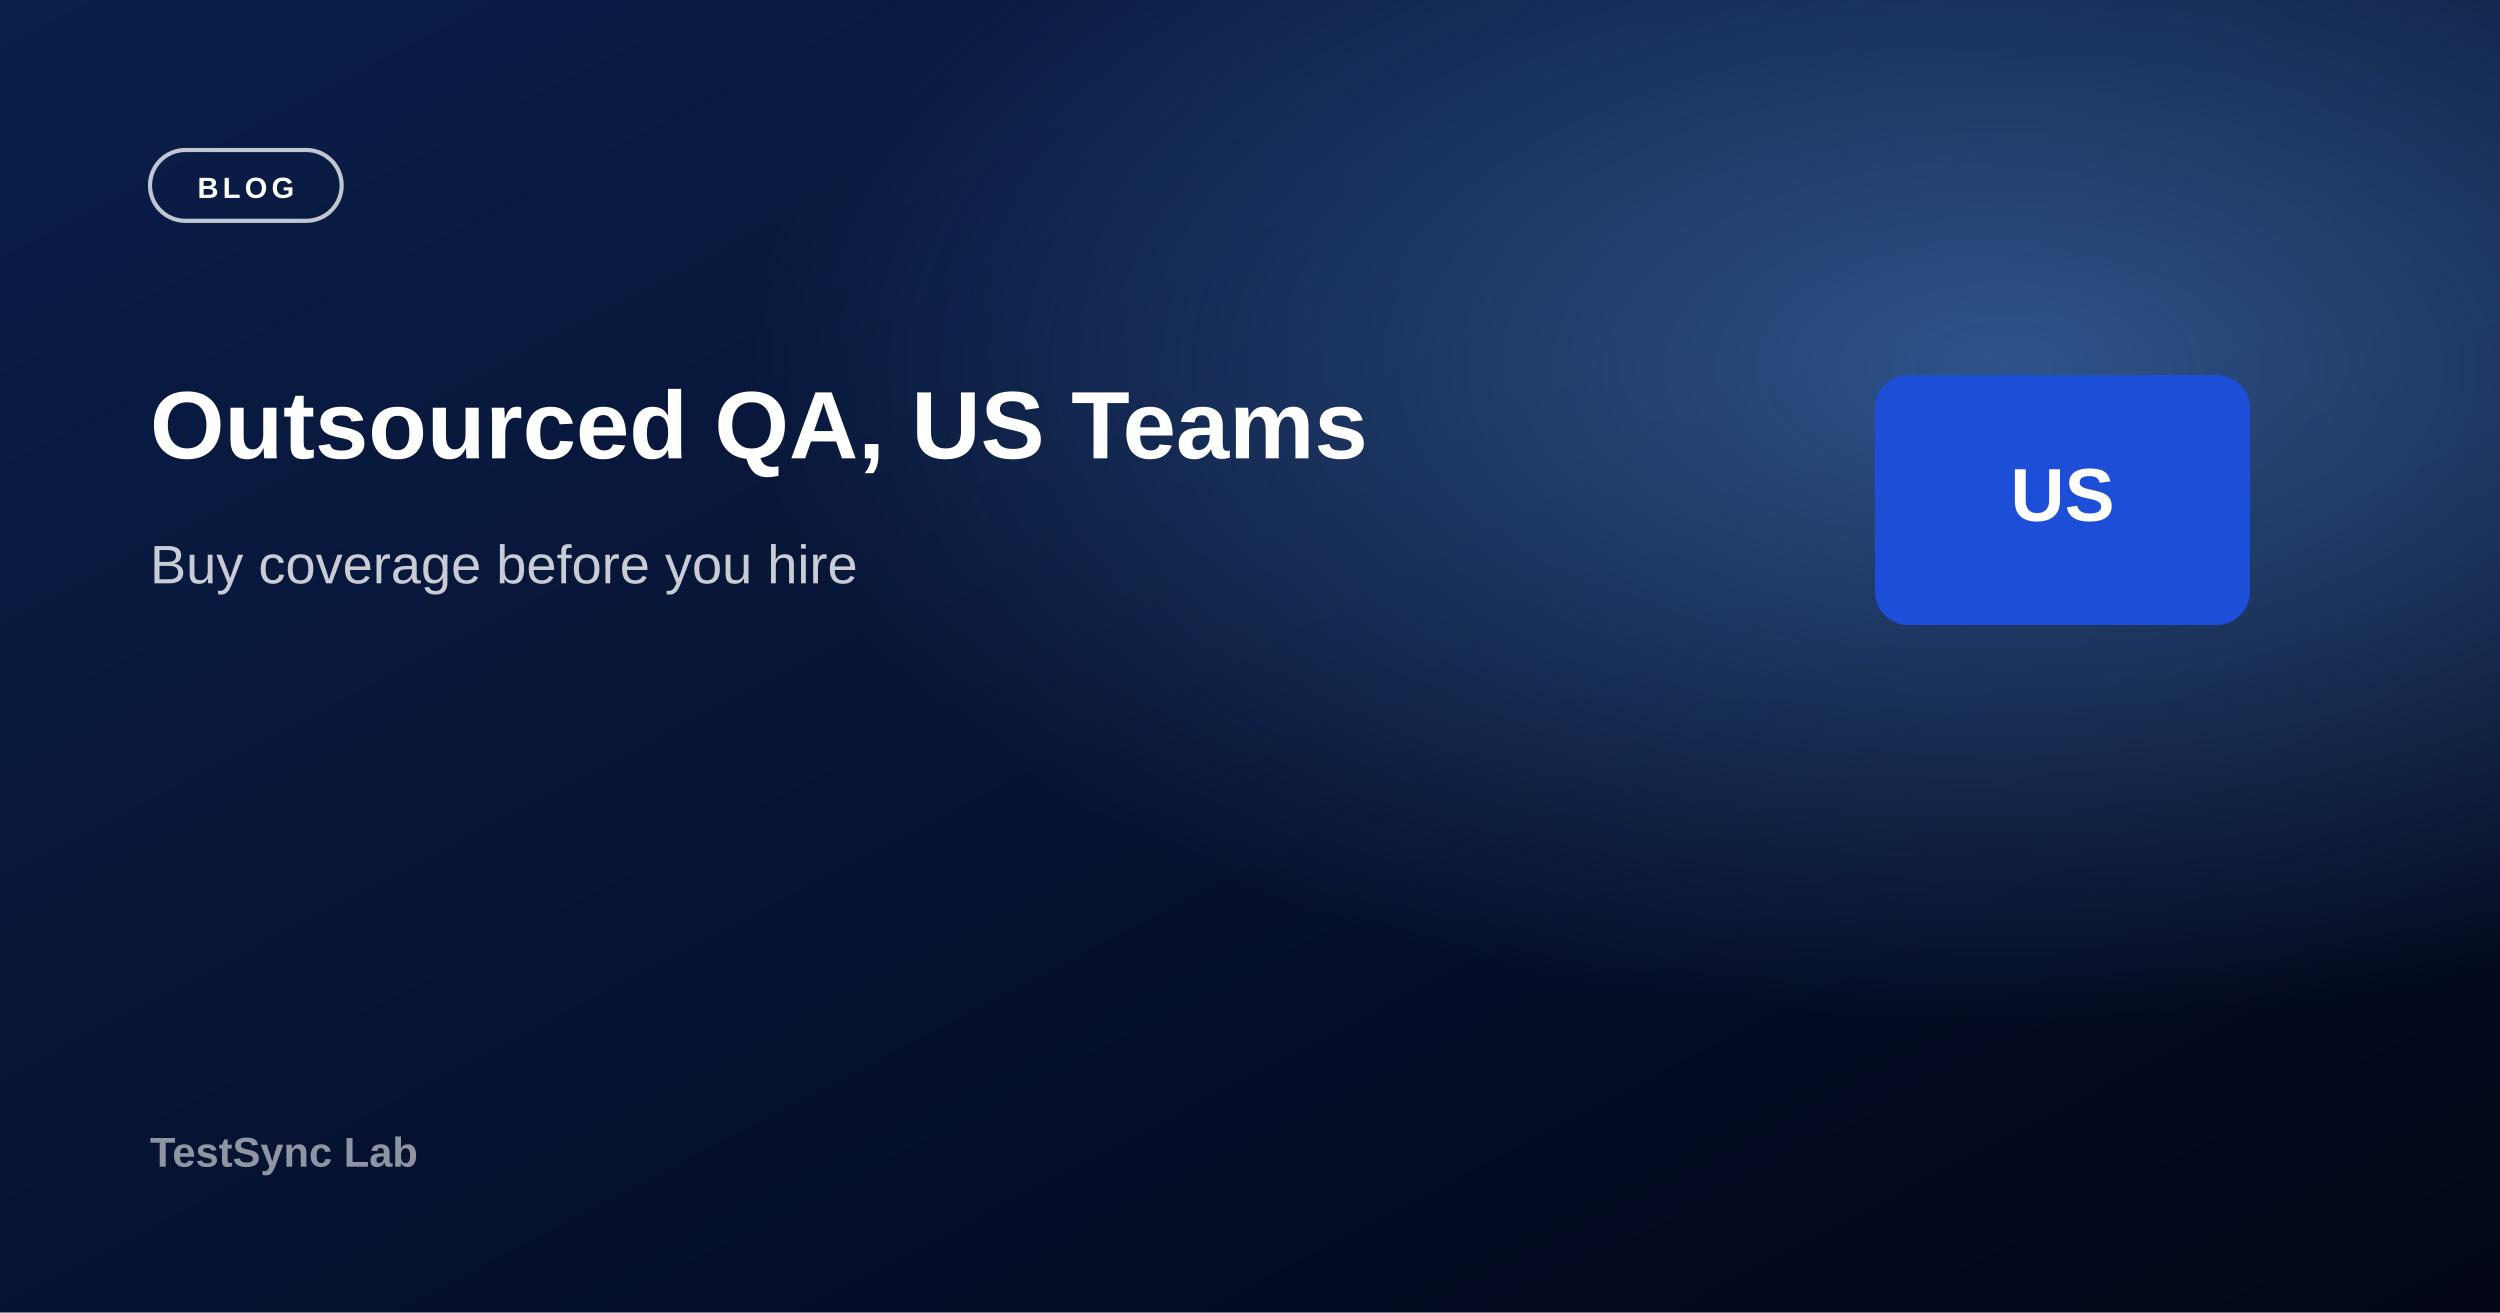
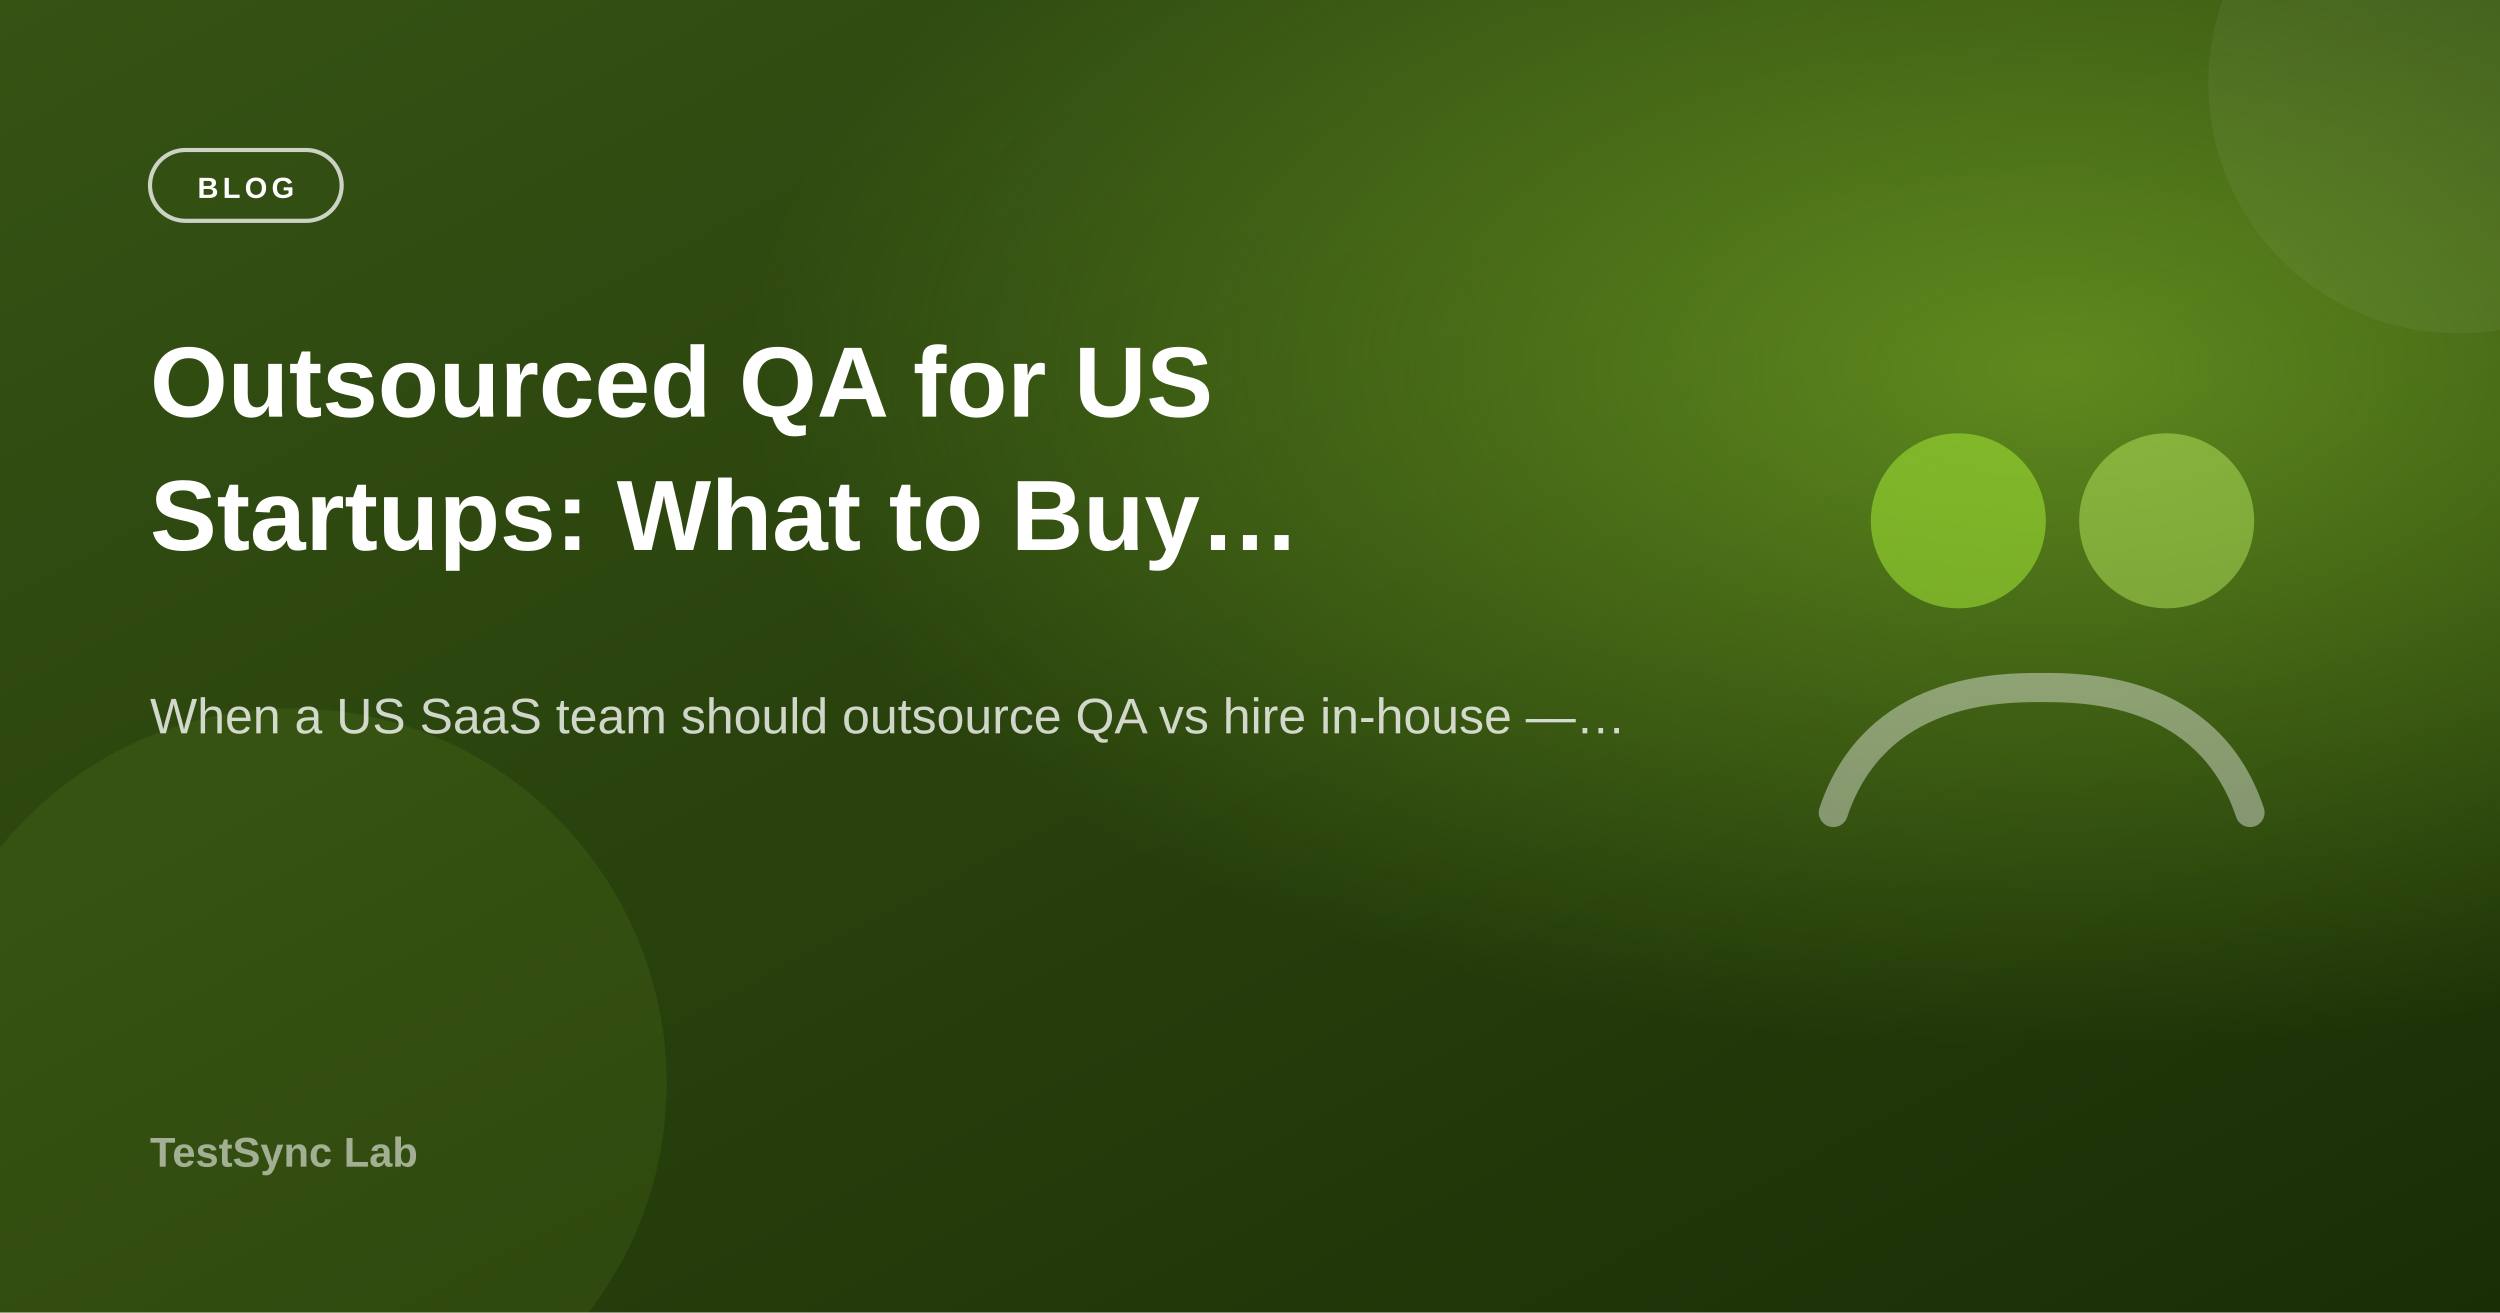
- <svg xmlns="http://www.w3.org/2000/svg" width="1200" height="630" viewBox="0 0 1200 630" role="img" aria-label="Outsourced QA for US startups">
+ <svg xmlns="http://www.w3.org/2000/svg" width="1200" height="630" viewBox="0 0 1200 630" role="img" aria-label="Outsourced QA for US Startups: What to Buy Before You Hire">
  <defs>
    <linearGradient id="g" x1="0" y1="0" x2="1" y2="1">
-       <stop offset="0%" stop-color="#0B1F4B" />
-       <stop offset="100%" stop-color="#020617" />
+       <stop offset="0%" stop-color="#365314" />
+       <stop offset="100%" stop-color="#1A2E05" />
    </linearGradient>
-     <radialGradient id="glow" cx="80%" cy="28%" r="50%">
-       <stop offset="0%" stop-color="#60A5FA" stop-opacity="0.45" />
-       <stop offset="100%" stop-color="#60A5FA" stop-opacity="0" />
+     <radialGradient id="glow" cx="82%" cy="28%" r="52%">
+       <stop offset="0%" stop-color="#A3E635" stop-opacity="0.45" />
+       <stop offset="100%" stop-color="#A3E635" stop-opacity="0" />
    </radialGradient>
  </defs>
  <rect width="1200" height="630" fill="url(#g)" />
  <rect width="1200" height="630" fill="url(#glow)" />
+   <circle cx="140" cy="520" r="180" fill="#A3E635" opacity="0.08" />
+   <circle cx="1180" cy="40" r="120" fill="#fff" opacity="0.05" />
  <rect x="72" y="72" width="92" height="34" rx="17" fill="none" stroke="#fff" stroke-width="2" opacity="0.75" />
  <text x="118" y="95" text-anchor="middle" fill="#fff" font-family="Arial, Helvetica, sans-serif" font-size="14" font-weight="700" letter-spacing="2">BLOG</text>
-   <text x="72" y="220" fill="#fff" font-family="Arial, Helvetica, sans-serif" font-size="46" font-weight="800">Outsourced QA, US Teams</text>
-   <text x="72" y="280" fill="#fff" font-family="Arial, Helvetica, sans-serif" font-size="26" font-weight="500" opacity="0.78">Buy coverage before you hire</text>
+   <text x="72" y="200" fill="#fff" font-family="Arial, Helvetica, sans-serif" font-size="48" font-weight="800">Outsourced QA for US</text>
+   <text x="72" y="264" fill="#fff" font-family="Arial, Helvetica, sans-serif" font-size="48" font-weight="800">Startups: What to Buy…</text>
+   <text x="72" y="352" fill="#fff" font-family="Arial, Helvetica, sans-serif" font-size="24" font-weight="500" opacity="0.78">When a US SaaS team should outsource QA vs hire in-house —…</text>
  <text x="72" y="560" fill="#fff" font-family="Arial, Helvetica, sans-serif" font-size="20" font-weight="600" opacity="0.55">TestSync Lab</text>
-   <rect x="900" y="180" width="180" height="120" rx="16" fill="#1D4ED8" />
-   <text x="990" y="250" text-anchor="middle" fill="#fff" font-family="Arial, Helvetica, sans-serif" font-size="36" font-weight="800">US</text>
+   <circle cx="940" cy="250" r="42" fill="#A3E635" opacity="0.55" />
+   <circle cx="1040" cy="250" r="42" fill="#BEF264" opacity="0.45" />
+   <path d="M880 390c20-60 80-60 100-60s80 0 100 60" fill="none" stroke="#fff" stroke-width="14" stroke-linecap="round" opacity="0.4" />
</svg>
